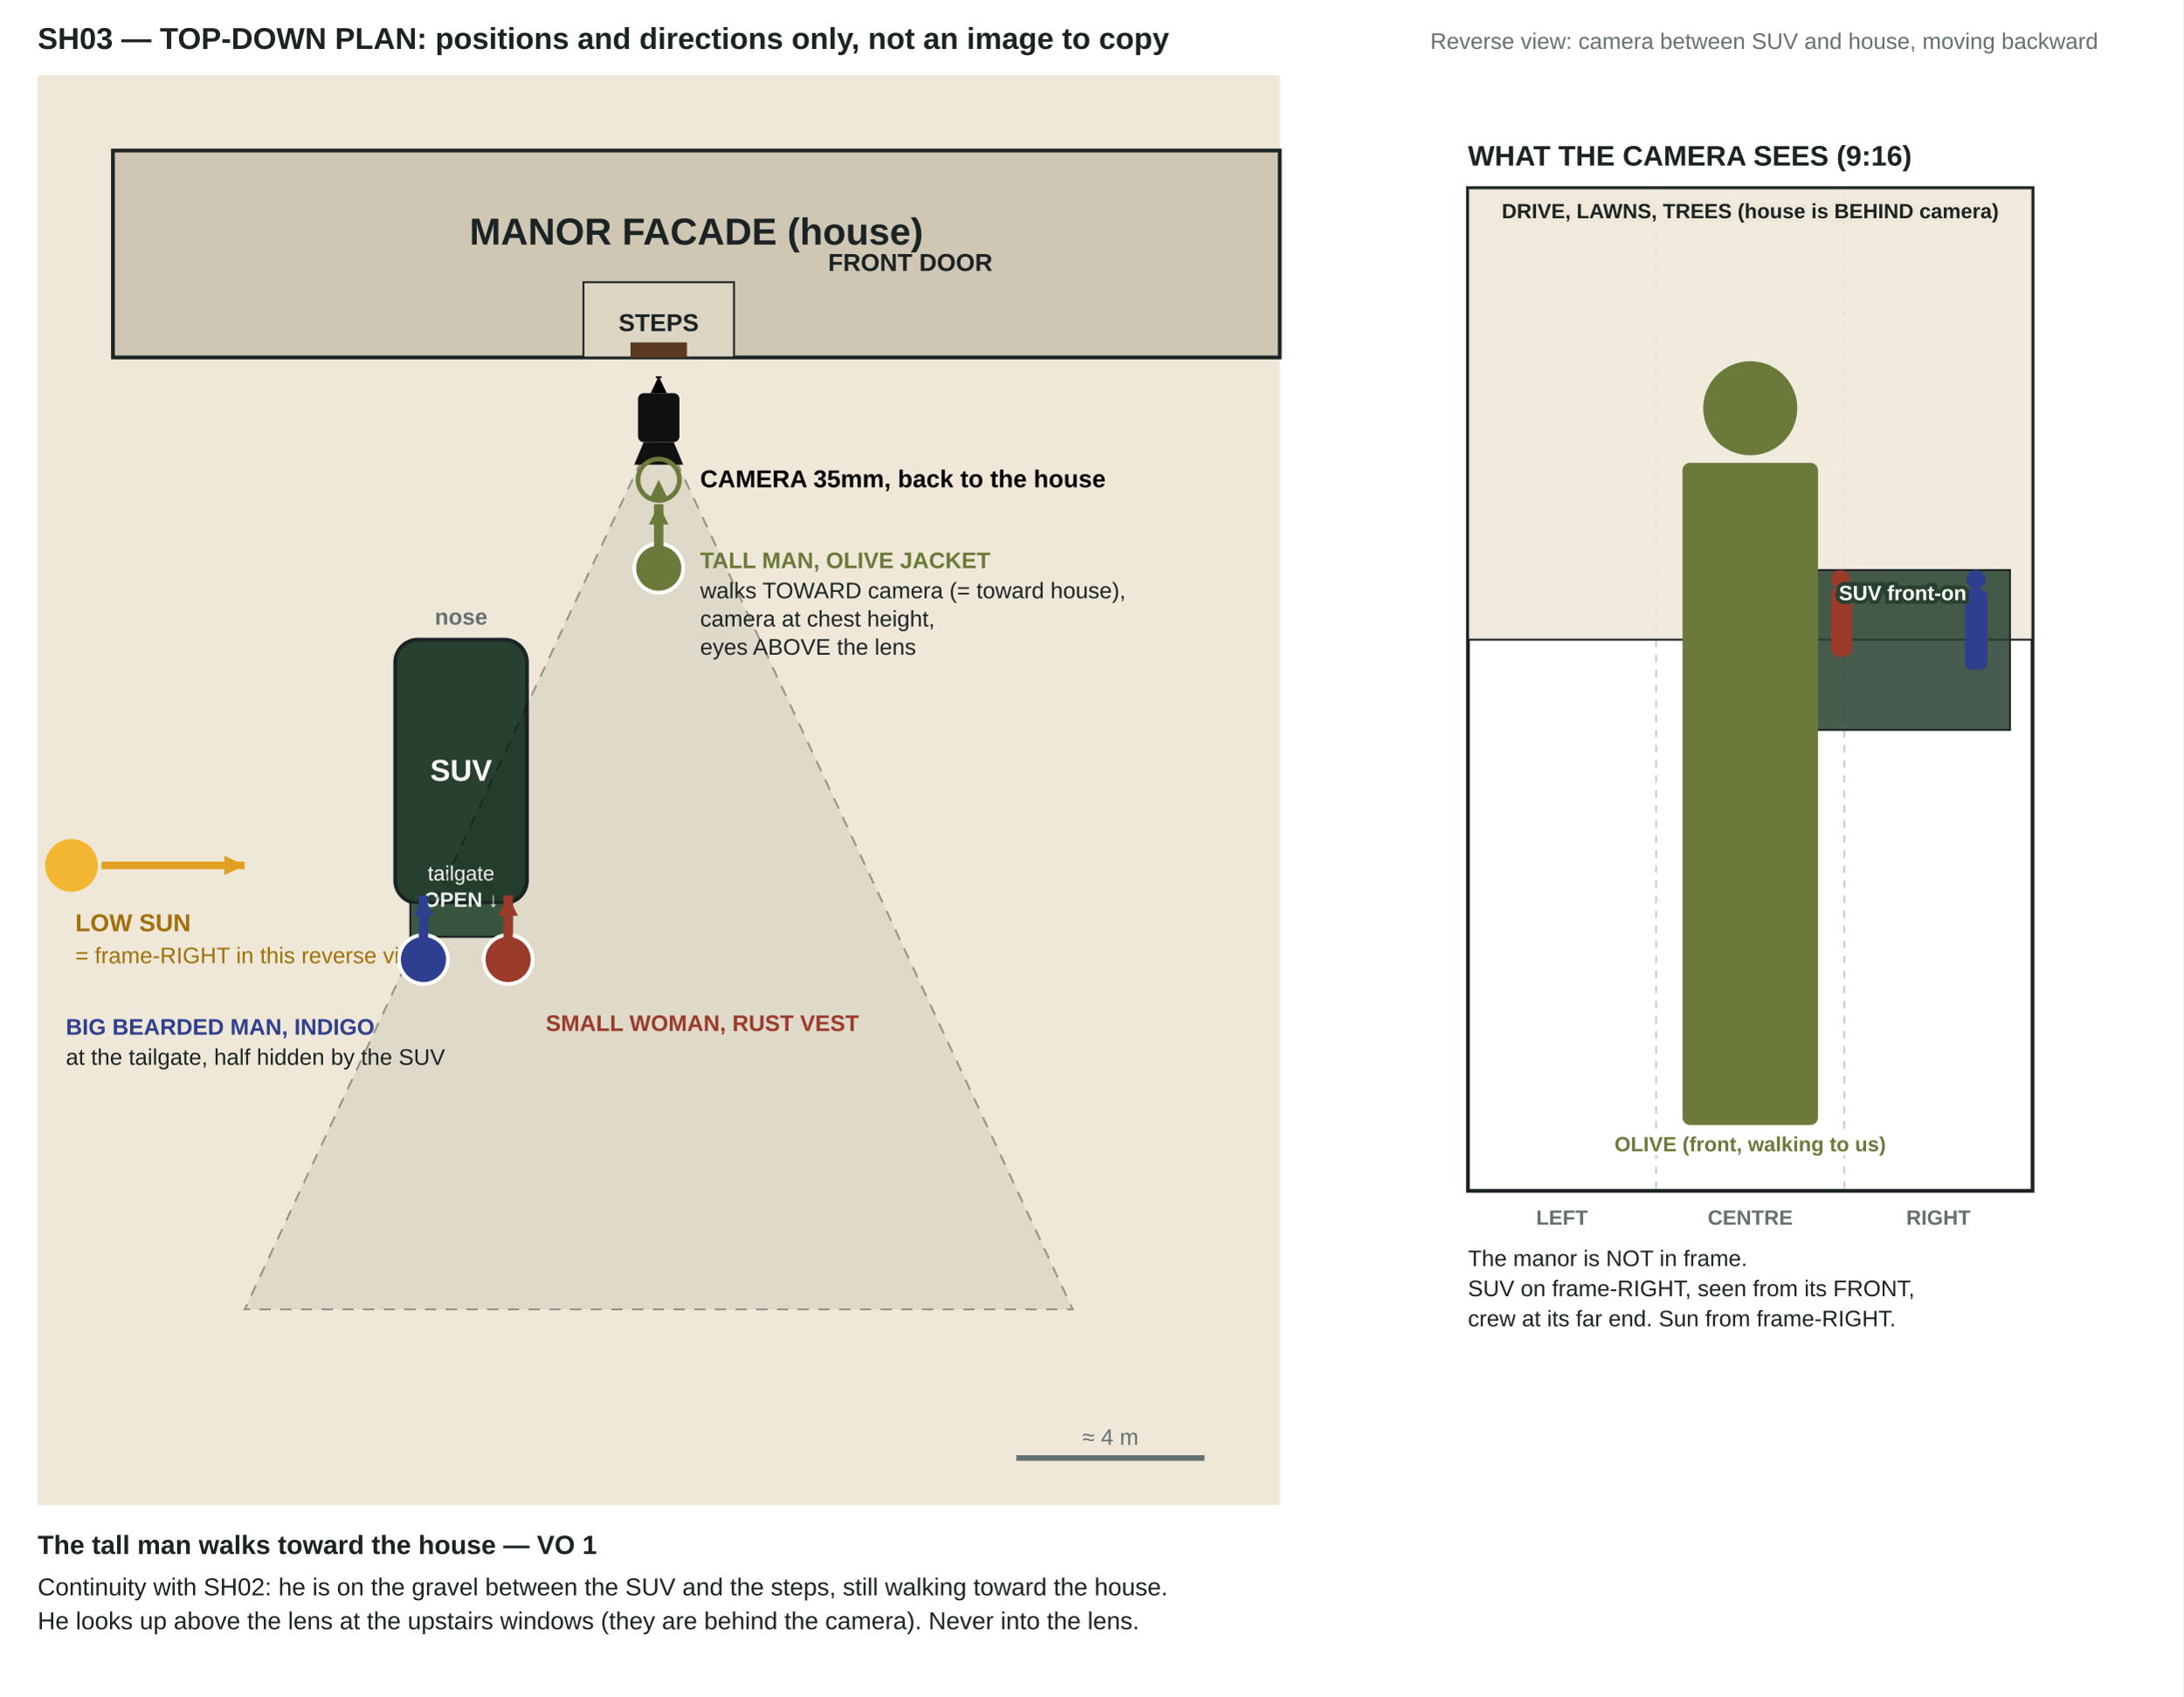
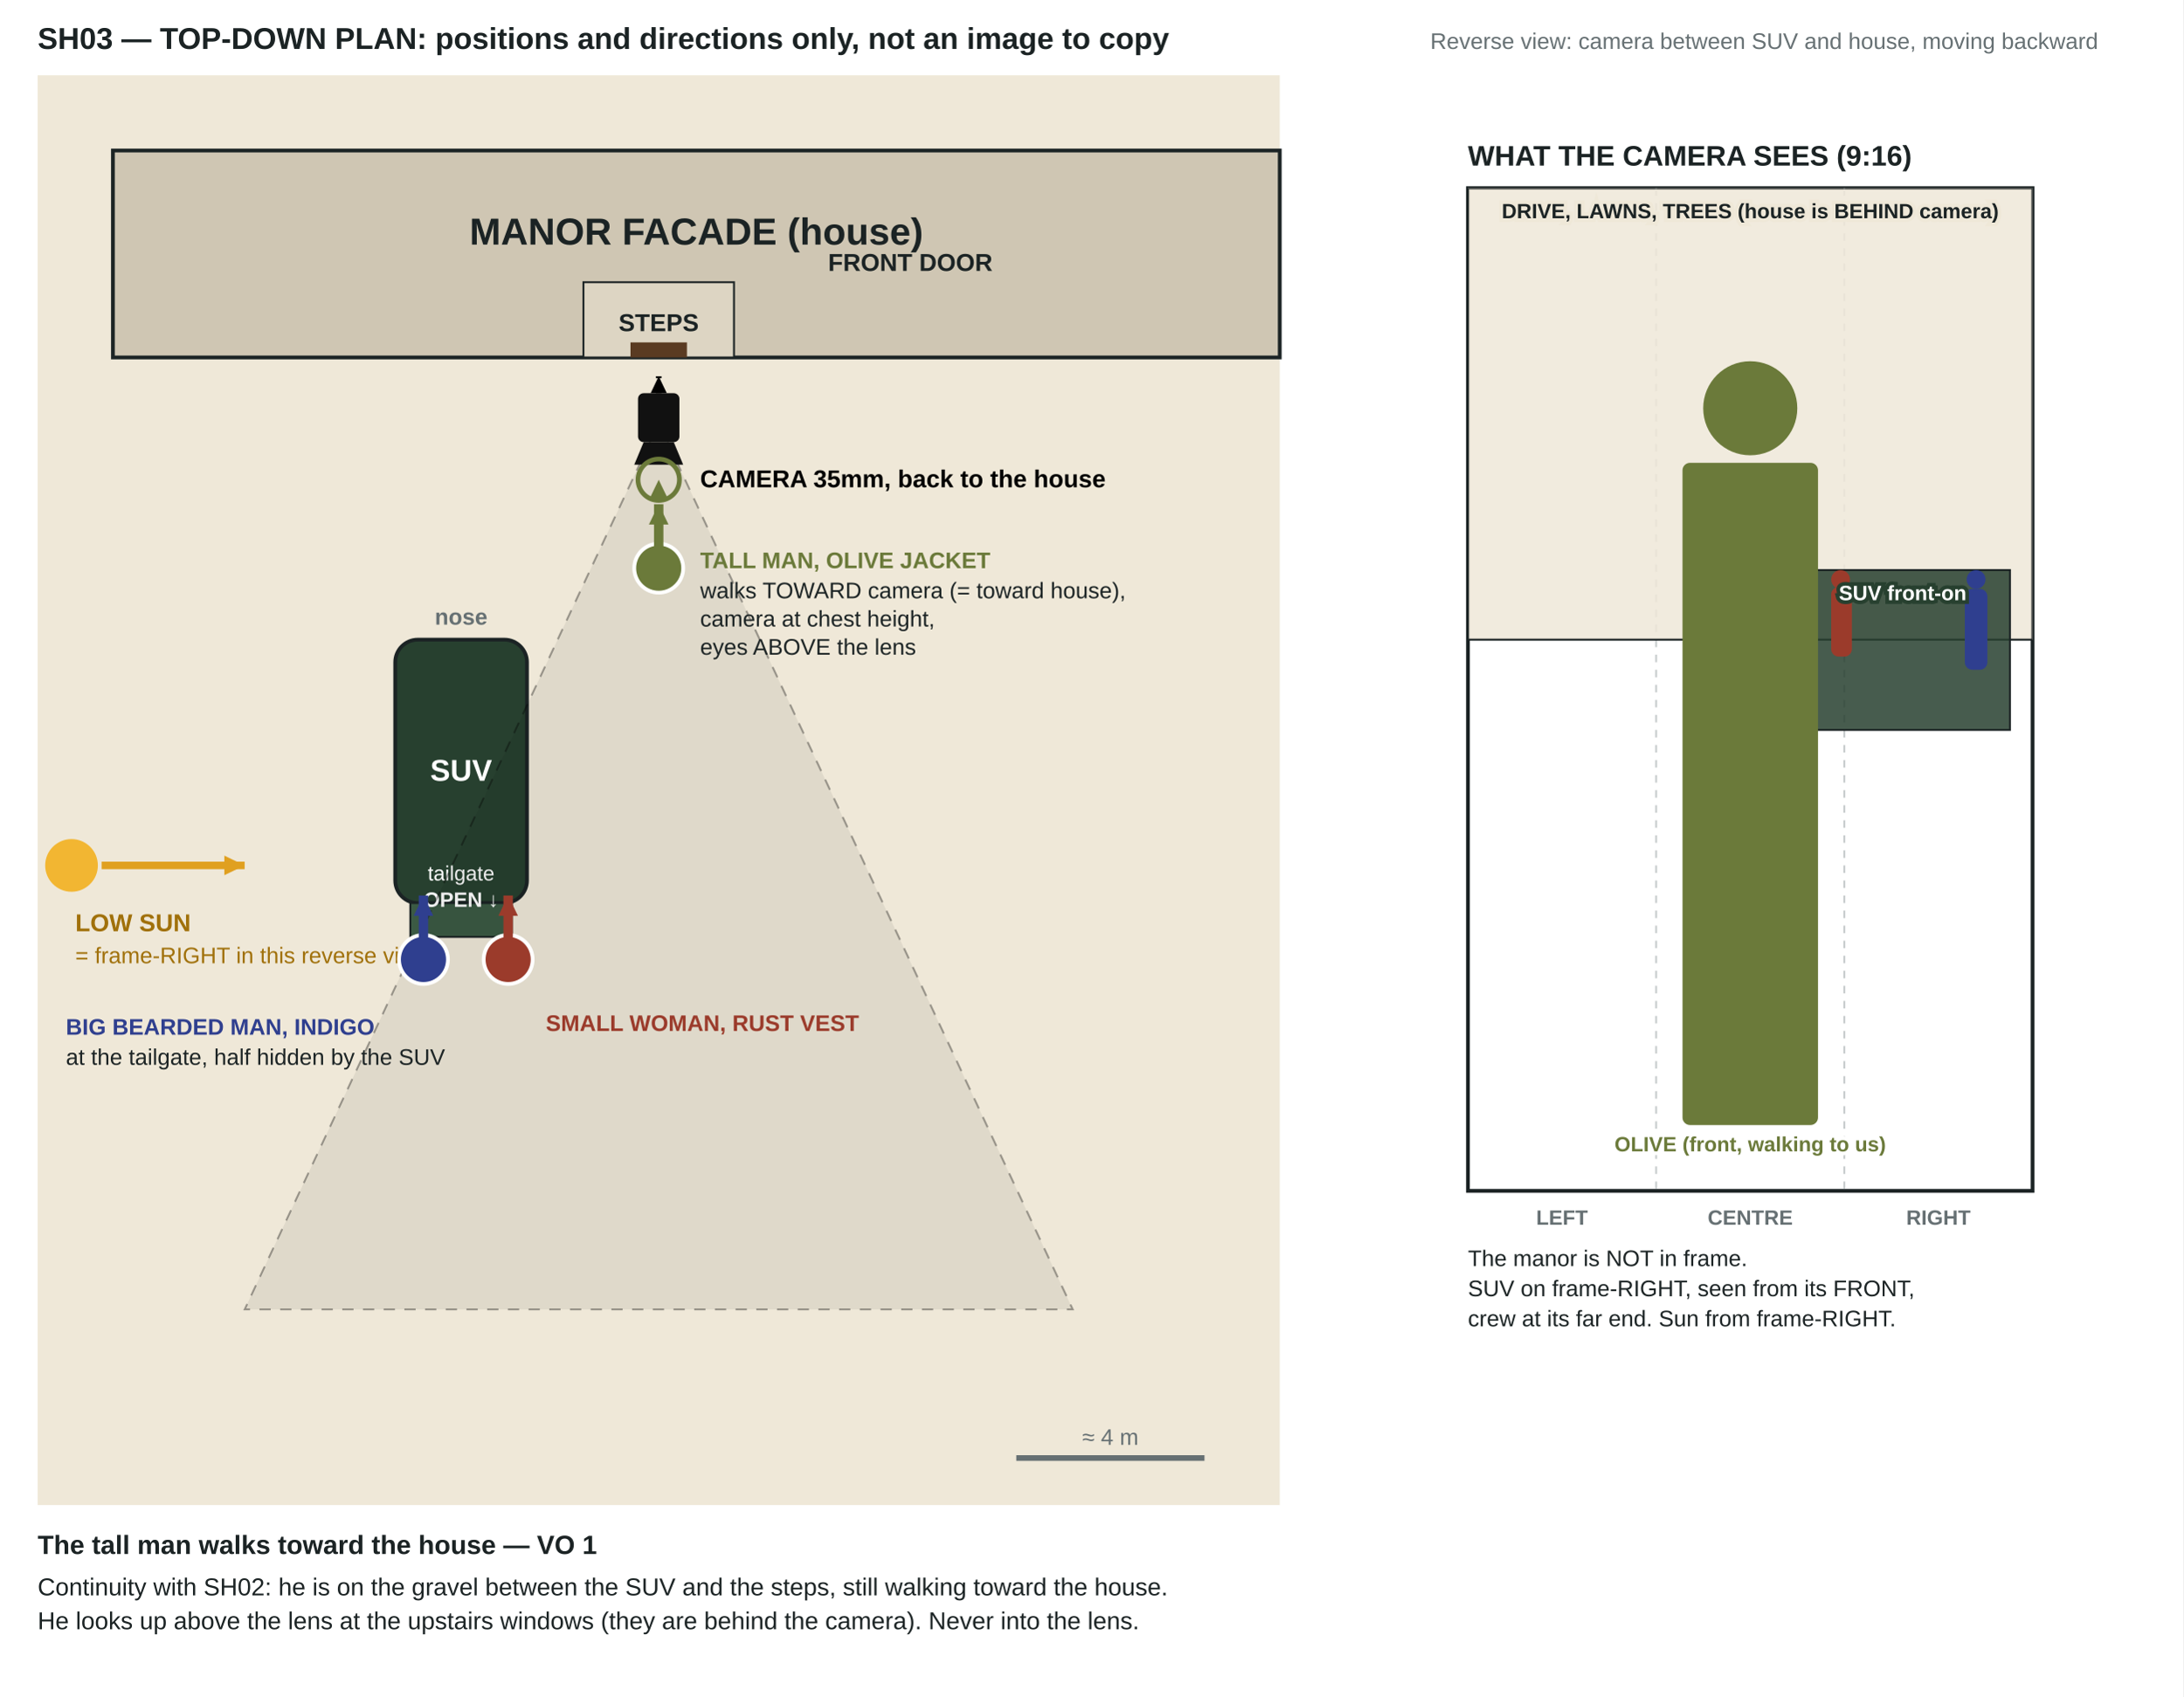
<svg xmlns="http://www.w3.org/2000/svg" width="1160" height="902" viewBox="0 0 1160 902">
  <rect width="100%" height="100%" fill="#ffffff" />
  <g transform="translate(20,40)">
    <rect x="0" y="0" width="660" height="760" fill="#efe8d8" />
    <rect x="40" y="40" width="620" height="110" fill="#cfc6b3" stroke="#1b2324" stroke-width="2" />
    <text x="350" y="90" font-size="20" fill="#1b2324" text-anchor="middle" font-weight="700" font-family="Arial, Helvetica, sans-serif">MANOR FACADE (house)</text>
    <rect x="290" y="110" width="80" height="40" fill="#ddd5c3" stroke="#1b2324" />
    <text x="330" y="136" font-size="13" fill="#1b2324" text-anchor="middle" font-weight="600" font-family="Arial, Helvetica, sans-serif">STEPS</text>
    <rect x="315" y="142" width="30" height="8" fill="#5a3b22" />
    <text x="420" y="104" font-size="13" fill="#1b2324" text-anchor="start" font-weight="600" font-family="Arial, Helvetica, sans-serif">FRONT DOOR</text>
    <rect x="190" y="300" width="70" height="140" rx="12" fill="#27402f" stroke="#1b2324" stroke-width="2" />
    <rect x="198" y="440" width="54" height="18" fill="#3b5a44" stroke="#1b2324" />
    <text x="225.0" y="375.0" font-size="16" fill="#ffffff" text-anchor="middle" font-weight="700" font-family="Arial, Helvetica, sans-serif">SUV</text>
    <text x="225.0" y="292" font-size="12" fill="#667073" text-anchor="middle" font-weight="600" font-family="Arial, Helvetica, sans-serif">nose</text>
    <text x="225.0" y="428" font-size="11" fill="#ffffff" text-anchor="middle" font-weight="400" font-family="Arial, Helvetica, sans-serif">tailgate</text>
    <text x="225.0" y="442" font-size="11" fill="#ffffff" text-anchor="middle" font-weight="700" font-family="Arial, Helvetica, sans-serif">OPEN ↓</text>
    <circle cx="18" cy="420" r="14" fill="#f2b632" />
    <line x1="34" y1="420" x2="110" y2="420" stroke="#e0a020" stroke-width="4" />
    <polygon points="110,420 99.2,425.2 99.2,414.8" fill="#e0a020" />
    <text x="20" y="455" font-size="13" fill="#a0700a" text-anchor="start" font-weight="600" font-family="Arial, Helvetica, sans-serif">LOW SUN</text>
    <text x="20" y="472" font-size="12" fill="#a0700a" text-anchor="start" font-weight="400" font-family="Arial, Helvetica, sans-serif">= frame-RIGHT in this reverse view</text>
    <line x1="520" y1="735" x2="620" y2="735" stroke="#667073" stroke-width="3" />
    <text x="570" y="728" font-size="12" fill="#667073" text-anchor="middle" font-weight="400" font-family="Arial, Helvetica, sans-serif">≈ 4 m</text>
    <polygon points="330,185 550,656 110,656" fill="#000000" fill-opacity="0.07" stroke="#000" stroke-opacity="0.35" stroke-dasharray="6 5" />
    <line x1="330" y1="185" x2="330" y2="160" stroke="#000000" stroke-width="3" stroke-dasharray="4 4" />
    <polygon points="330,160 334.3,169.0 325.7,169.0" fill="#000000" />
    <g transform="translate(330,185) rotate(90)">
      <rect x="-16" y="-11" width="26" height="22" rx="3" fill="#111" />
      <polygon points="10,-8 22,-13 22,13 10,8" fill="#111" />
    </g>
    <text x="352" y="219" font-size="13" fill="#000" text-anchor="start" font-weight="700" font-family="Arial, Helvetica, sans-serif">CAMERA 35mm, back to the house</text>
    <line x1="330" y1="262" x2="330" y2="215" stroke="#6b7a3a" stroke-width="3" stroke-dasharray="7 5" />
    <polygon points="330,215 335.2,225.8 324.8,225.8" fill="#6b7a3a" />
    <circle cx="330" cy="215" r="11" fill="none" stroke="#6b7a3a" stroke-width="2.5" />
    <circle cx="330" cy="262" r="13" fill="#6b7a3a" stroke="#fff" stroke-width="2" />
    <line x1="330" y1="262" x2="330.0" y2="228.0" stroke="#6b7a3a" stroke-width="5" />
    <polygon points="330.0,228.0 335.2,238.8 324.8,238.8" fill="#6b7a3a" />
    <text x="352" y="262" font-size="12" fill="#6b7a3a" text-anchor="start" font-weight="700" font-family="Arial, Helvetica, sans-serif">TALL MAN, OLIVE JACKET</text>
    <text x="352" y="278" font-size="12" fill="#1b2324" text-anchor="start" font-weight="400" font-family="Arial, Helvetica, sans-serif">walks TOWARD camera (= toward house),</text>
    <text x="352" y="293" font-size="12" fill="#1b2324" text-anchor="start" font-weight="400" font-family="Arial, Helvetica, sans-serif">camera at chest height,</text>
    <text x="352" y="308" font-size="12" fill="#1b2324" text-anchor="start" font-weight="400" font-family="Arial, Helvetica, sans-serif">eyes ABOVE the lens</text>
    <circle cx="205" cy="470" r="13" fill="#2f3f8f" stroke="#fff" stroke-width="2" />
    <line x1="205" y1="470" x2="205.0" y2="436.0" stroke="#2f3f8f" stroke-width="5" />
    <polygon points="205.0,436.0 210.2,446.8 199.8,446.8" fill="#2f3f8f" />
    <text x="15" y="510" font-size="12" fill="#2f3f8f" text-anchor="start" font-weight="700" font-family="Arial, Helvetica, sans-serif">BIG BEARDED MAN, INDIGO</text>
    <text x="15" y="526" font-size="12" fill="#1b2324" text-anchor="start" font-weight="400" font-family="Arial, Helvetica, sans-serif">at the tailgate, half hidden by the SUV</text>
    <circle cx="250" cy="470" r="13" fill="#9b3b2b" stroke="#fff" stroke-width="2" />
    <line x1="250" y1="470" x2="250.0" y2="436.0" stroke="#9b3b2b" stroke-width="5" />
    <polygon points="250.0,436.0 255.2,446.8 244.8,446.8" fill="#9b3b2b" />
    <text x="270" y="508" font-size="12" fill="#9b3b2b" text-anchor="start" font-weight="700" font-family="Arial, Helvetica, sans-serif">SMALL WOMAN, RUST VEST</text>
    <text x="760" y="48" font-size="15" fill="#1b2324" text-anchor="start" font-weight="700" font-family="Arial, Helvetica, sans-serif">WHAT THE CAMERA SEES (9:16)</text>
    <rect x="760" y="60" width="300" height="533" fill="#ffffff" stroke="#1b2324" stroke-width="2" />
    <line x1="860" y1="60" x2="860" y2="593" stroke="#c8cccd" stroke-dasharray="4 4" />
    <line x1="960" y1="60" x2="960" y2="593" stroke="#c8cccd" stroke-dasharray="4 4" />
    <text x="810.0" y="611" font-size="11" fill="#667073" text-anchor="middle" font-weight="600" font-family="Arial, Helvetica, sans-serif">LEFT</text>
    <text x="910.0" y="611" font-size="11" fill="#667073" text-anchor="middle" font-weight="600" font-family="Arial, Helvetica, sans-serif">CENTRE</text>
    <text x="1010.0" y="611" font-size="11" fill="#667073" text-anchor="middle" font-weight="600" font-family="Arial, Helvetica, sans-serif">RIGHT</text>
-     <rect x="760" y="60" width="300" height="240" fill="#efe8d8" fill-opacity="0.85" stroke="#1b2324" />
-     <rect x="934" y="263" width="114" height="85" fill="#27402f" fill-opacity="0.85" stroke="#1b2324" />
-     <circle cx="1030" cy="268" r="5" fill="#2f3f8f" />
-     <rect x="1024" y="273" width="12" height="43" rx="4" fill="#2f3f8f" />
-     <circle cx="958" cy="268" r="5" fill="#9b3b2b" />
-     <rect x="953" y="272" width="11" height="37" rx="4" fill="#9b3b2b" />
-     <circle cx="910" cy="177" r="25" fill="#6b7a3a" />
-     <rect x="874" y="206" width="72" height="352" rx="4" fill="#6b7a3a" />
+     <clipPath id="frameclip">
+       <rect x="760" y="60" width="300" height="533" />
+     </clipPath>
+     <g clip-path="url(#frameclip)">
+       <rect x="760" y="60" width="300" height="240" fill="#efe8d8" fill-opacity="0.85" stroke="#1b2324" />
+       <rect x="934" y="263" width="114" height="85" fill="#27402f" fill-opacity="0.85" stroke="#1b2324" />
+       <circle cx="1030" cy="268" r="5" fill="#2f3f8f" />
+       <rect x="1024" y="273" width="12" height="43" rx="4" fill="#2f3f8f" />
+       <circle cx="958" cy="268" r="5" fill="#9b3b2b" />
+       <rect x="953" y="272" width="11" height="37" rx="4" fill="#9b3b2b" />
+       <circle cx="910" cy="177" r="25" fill="#6b7a3a" />
+       <rect x="874" y="206" width="72" height="352" rx="4" fill="#6b7a3a" />
+     </g>
    <text x="910" y="76" font-size="11" fill="#1b2324" text-anchor="middle" font-weight="700" font-family="Arial, Helvetica, sans-serif" paint-order="stroke" stroke="#efe8d8" stroke-width="4">DRIVE, LAWNS, TREES (house is BEHIND camera)</text>
    <text x="991" y="279" font-size="11" fill="#ffffff" text-anchor="middle" font-weight="700" font-family="Arial, Helvetica, sans-serif" paint-order="stroke" stroke="#27402f" stroke-width="4">SUV front-on</text>
    <text x="910" y="572" font-size="11" fill="#6b7a3a" text-anchor="middle" font-weight="700" font-family="Arial, Helvetica, sans-serif" paint-order="stroke" stroke="#ffffff" stroke-width="4">OLIVE (front, walking to us)</text>
    <text x="760" y="633" font-size="12" fill="#1b2324" text-anchor="start" font-weight="400" font-family="Arial, Helvetica, sans-serif">The manor is NOT in frame.</text>
    <text x="760" y="649" font-size="12" fill="#1b2324" text-anchor="start" font-weight="400" font-family="Arial, Helvetica, sans-serif">SUV on frame-RIGHT, seen from its FRONT,</text>
    <text x="760" y="665" font-size="12" fill="#1b2324" text-anchor="start" font-weight="400" font-family="Arial, Helvetica, sans-serif">crew at its far end. Sun from frame-RIGHT.</text>
  </g>
  <text x="20" y="26" font-size="16" fill="#1b2324" text-anchor="start" font-weight="700" font-family="Arial, Helvetica, sans-serif">SH03 — TOP-DOWN PLAN: positions and directions only, not an image to copy</text>
  <text x="20" y="826" font-size="14" fill="#1b2324" text-anchor="start" font-weight="700" font-family="Arial, Helvetica, sans-serif">The tall man walks toward the house — VO 1</text>
  <text x="760" y="26" font-size="12" fill="#667073" text-anchor="start" font-weight="400" font-family="Arial, Helvetica, sans-serif">Reverse view: camera between SUV and house, moving backward</text>
  <text x="20" y="848" font-size="13" fill="#1b2324" text-anchor="start" font-weight="400" font-family="Arial, Helvetica, sans-serif">Continuity with SH02: he is on the gravel between the SUV and the steps, still walking toward the house.</text>
  <text x="20" y="866" font-size="13" fill="#1b2324" text-anchor="start" font-weight="400" font-family="Arial, Helvetica, sans-serif">He looks up above the lens at the upstairs windows (they are behind the camera). Never into the lens.</text>
</svg>
